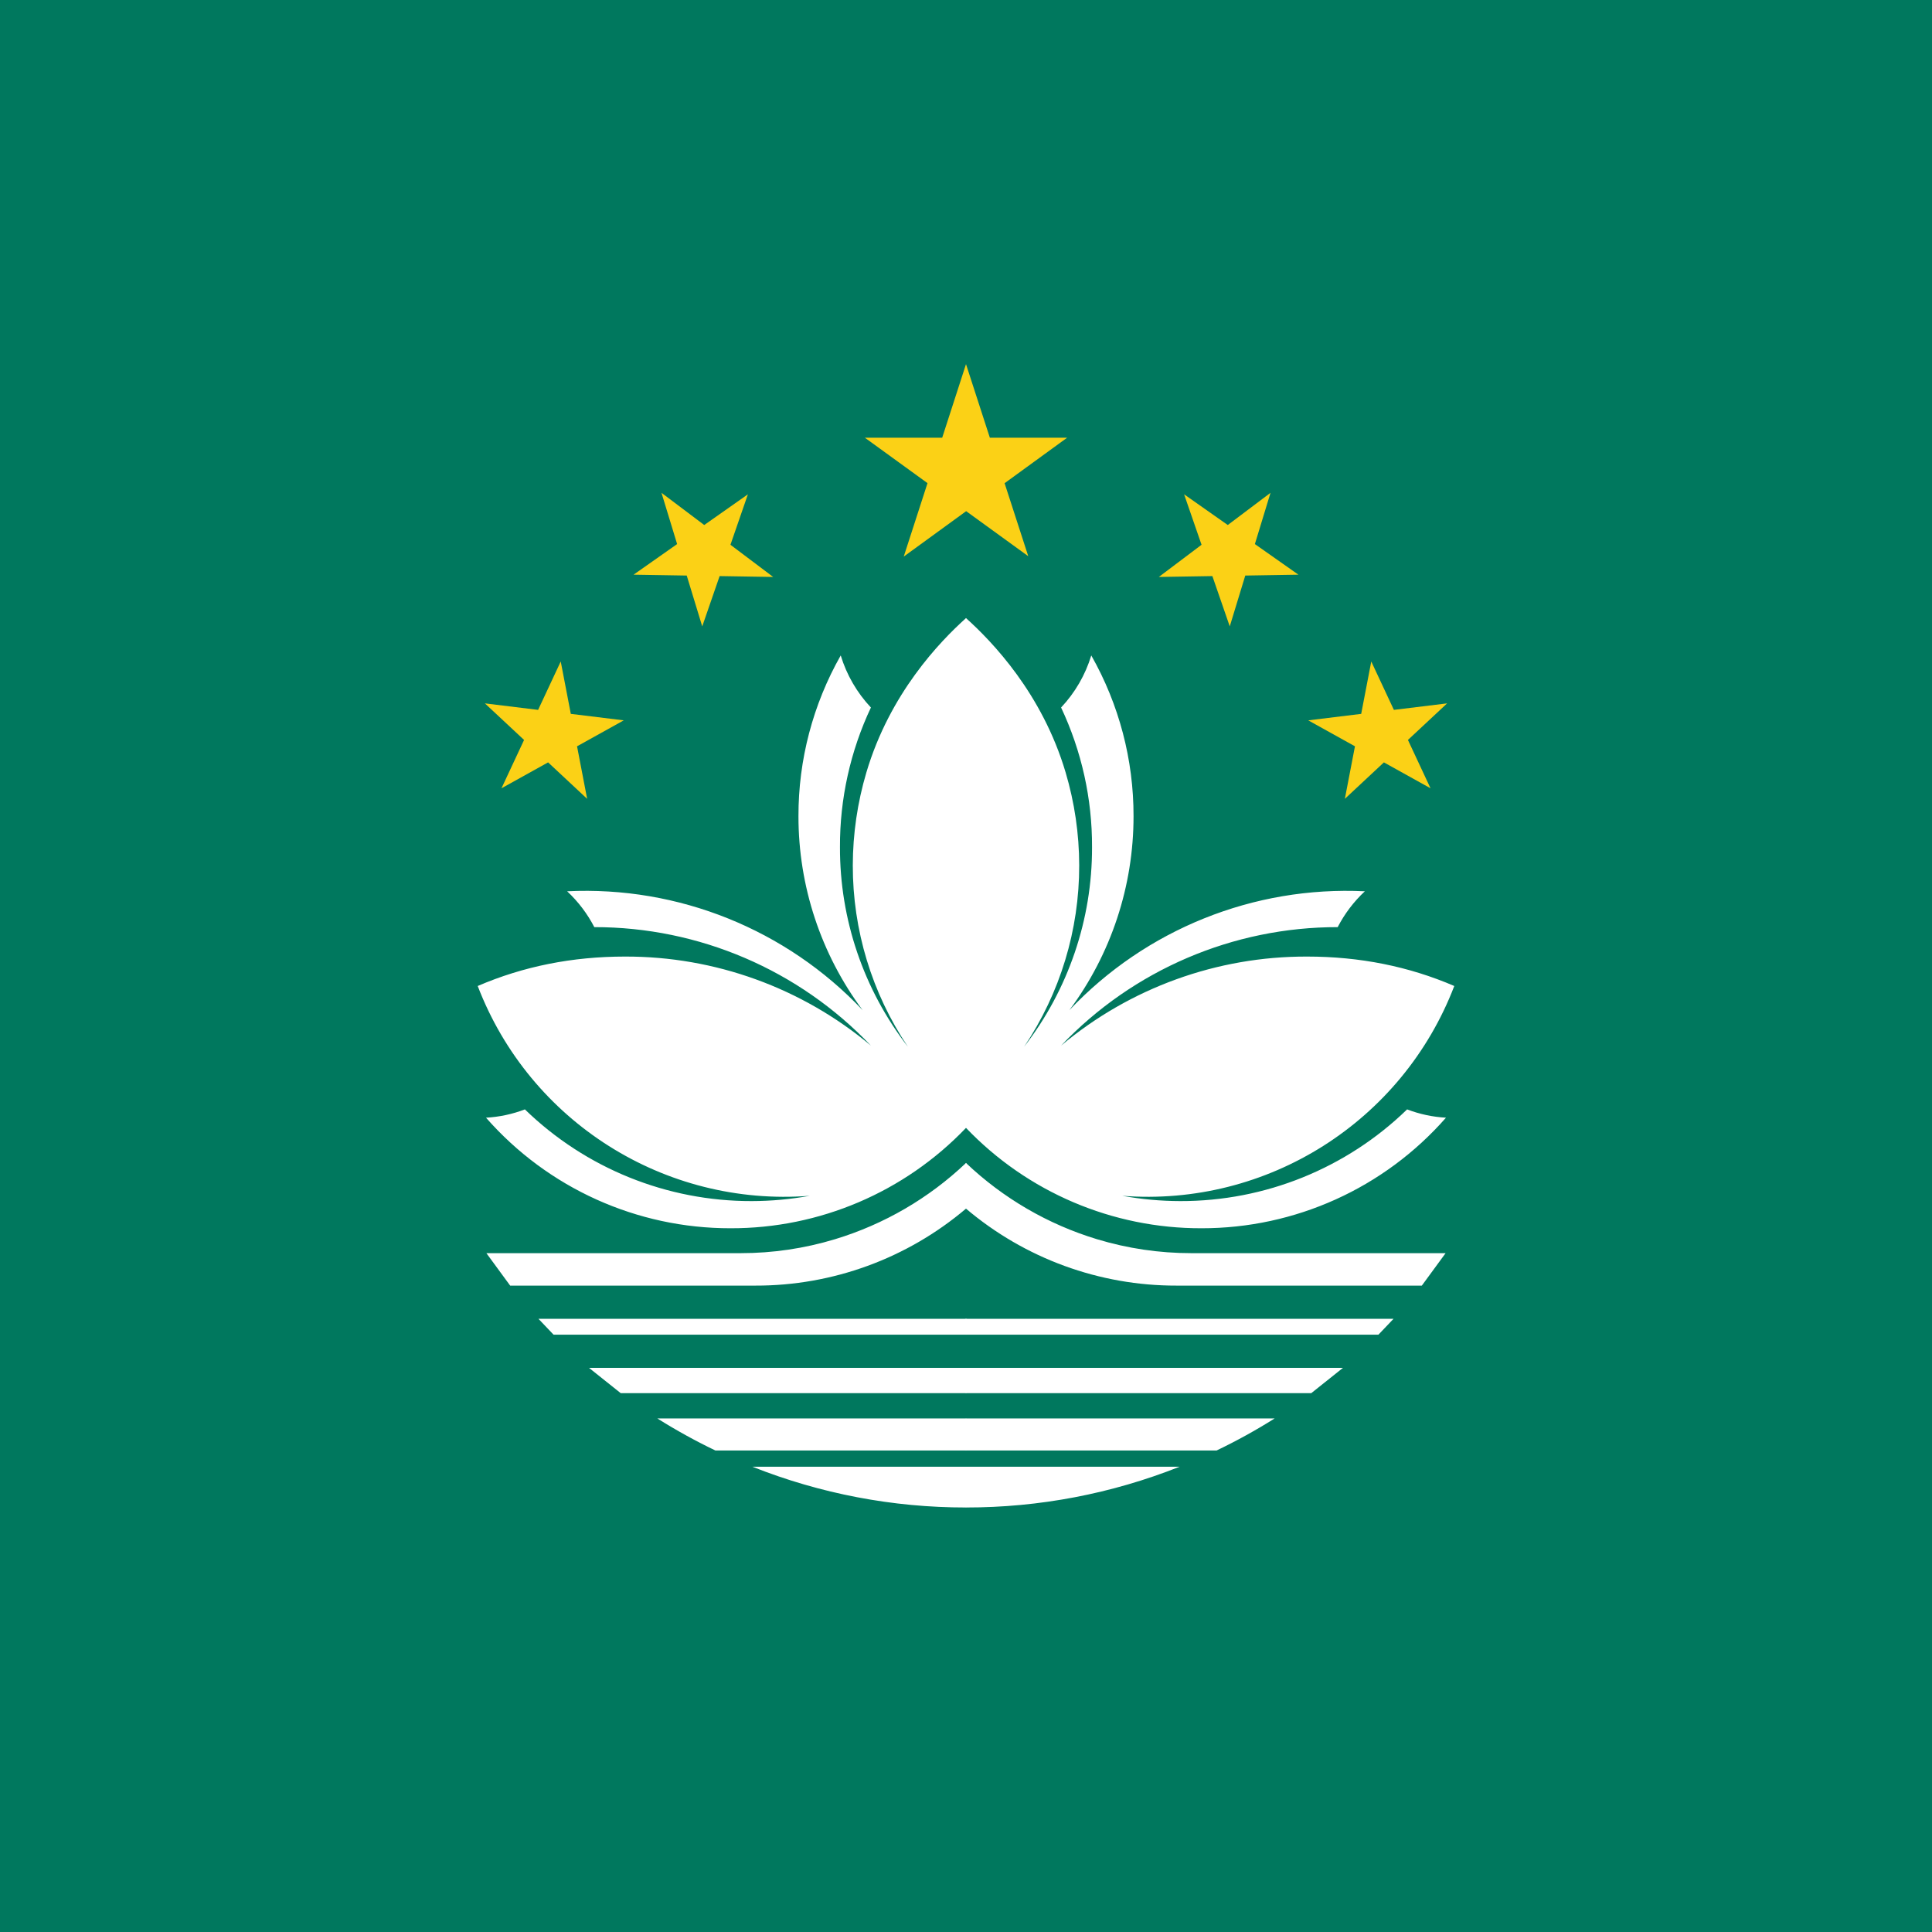
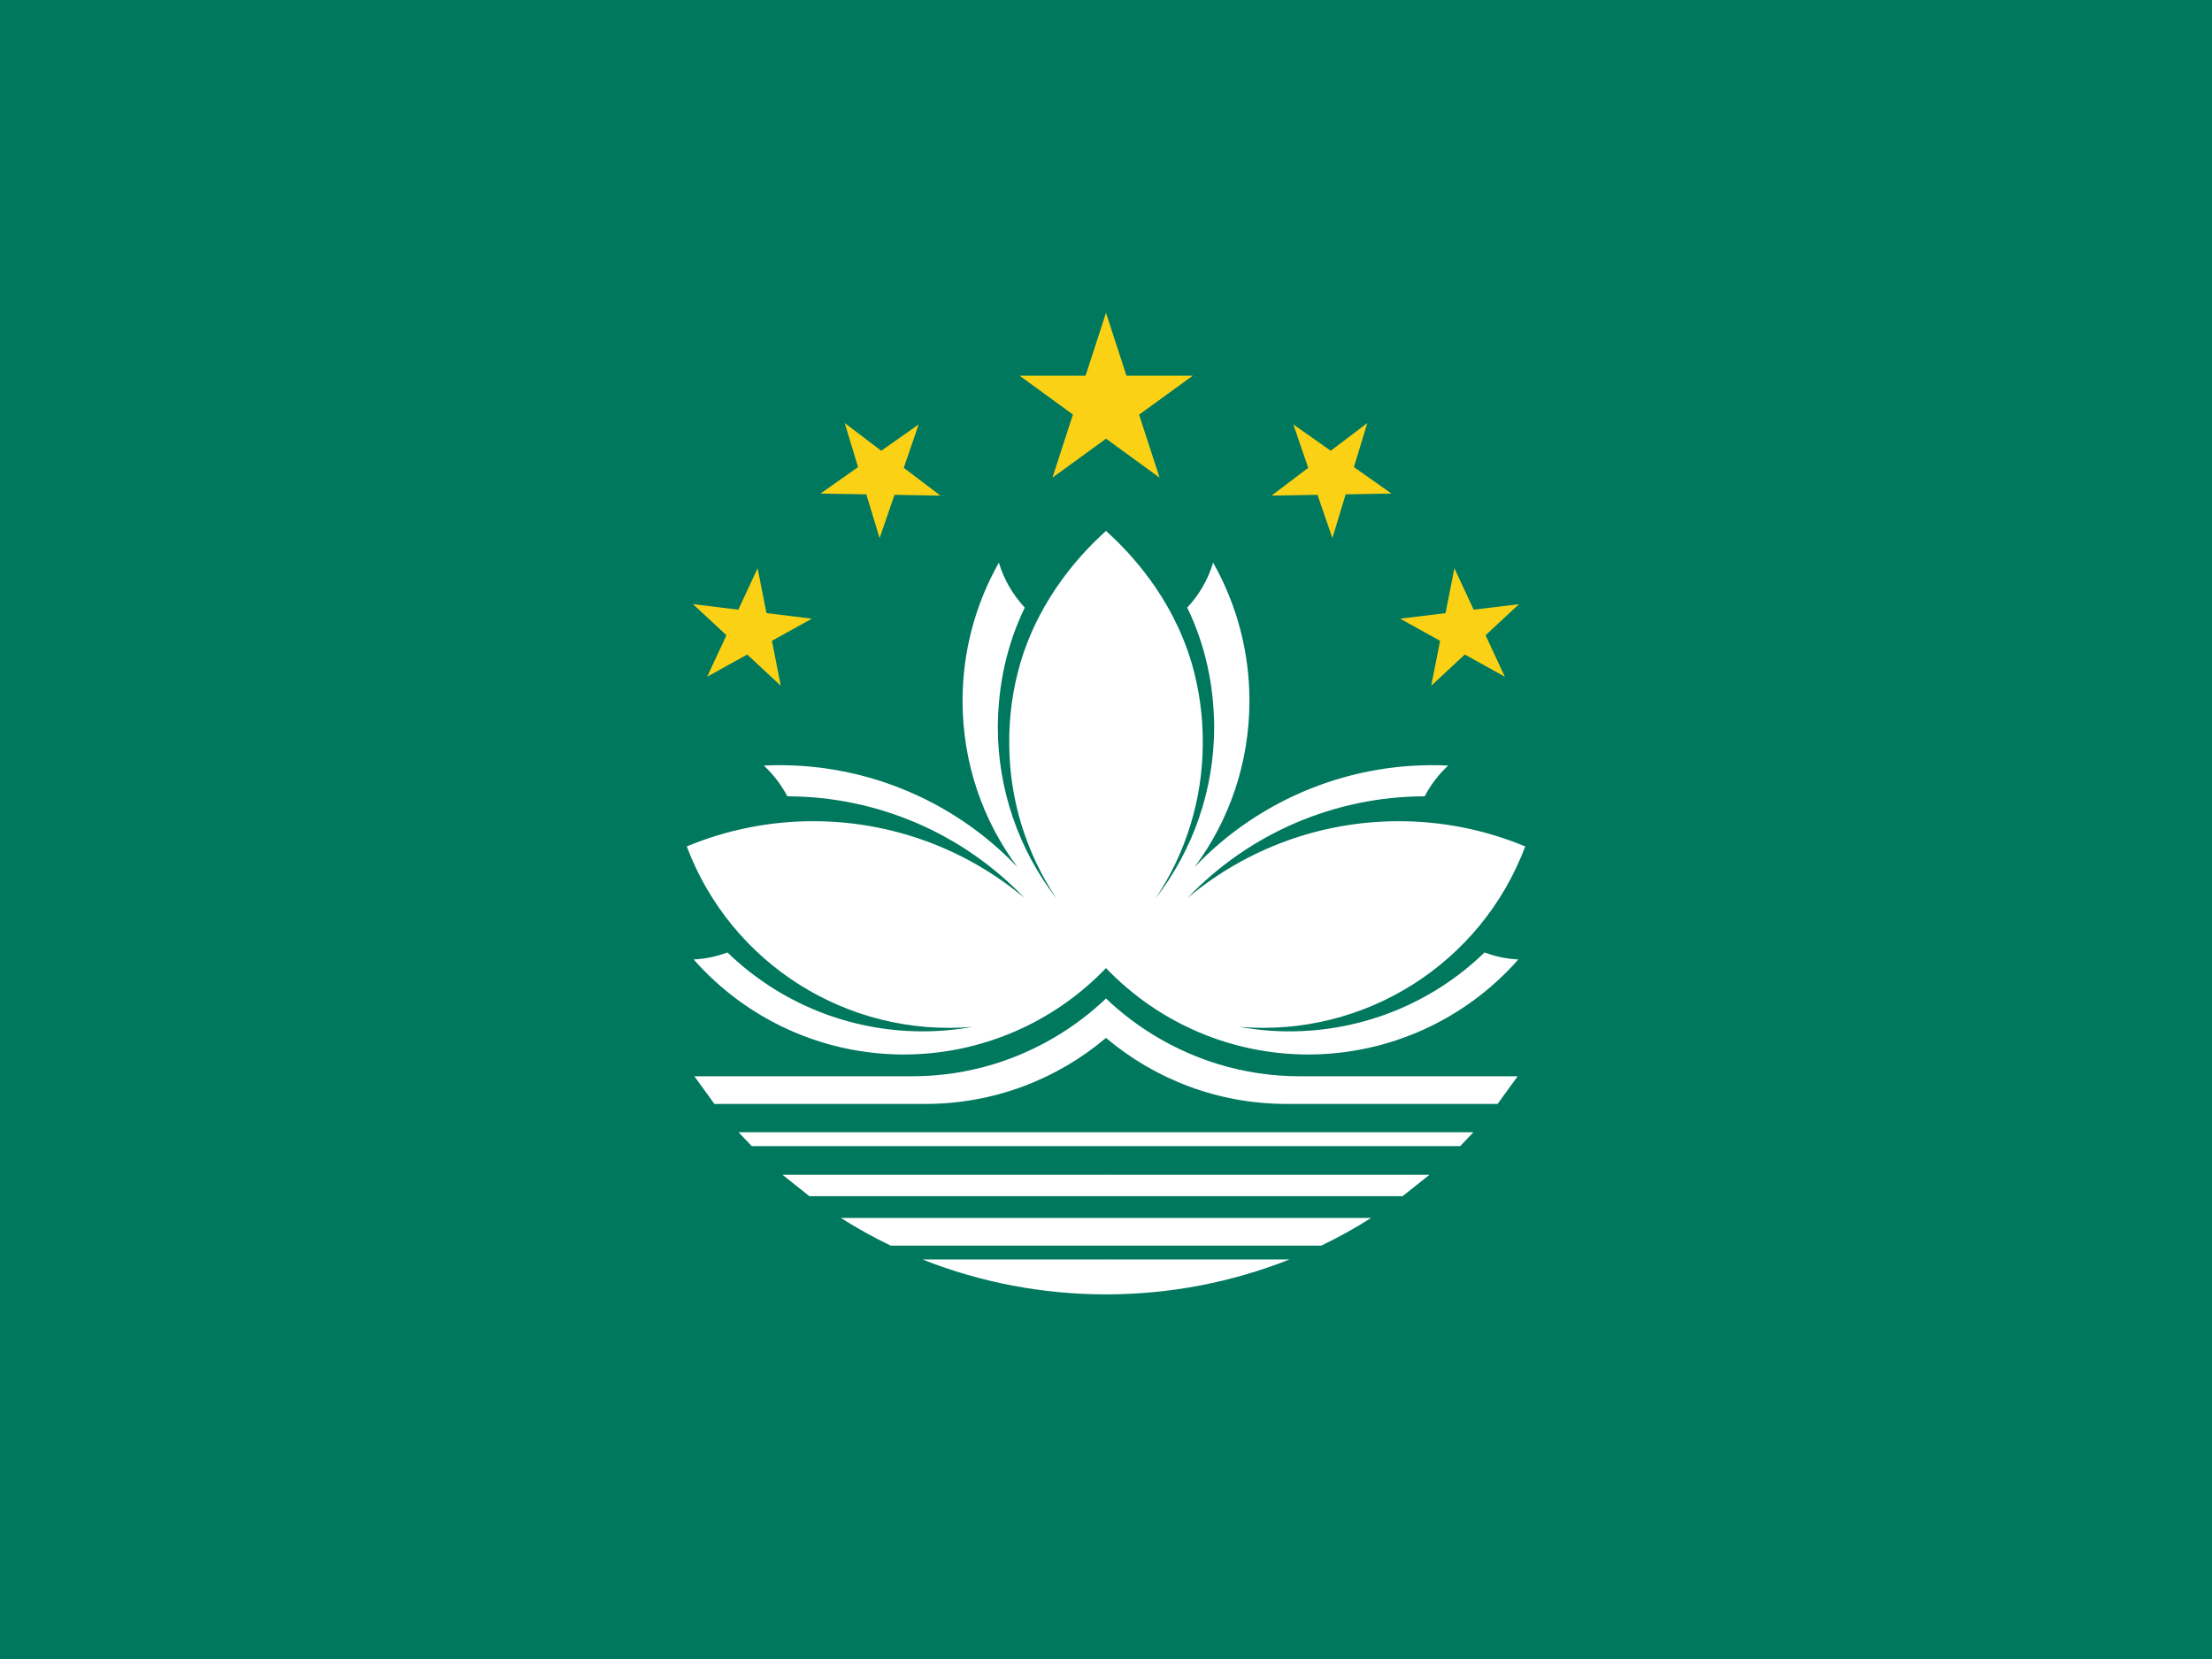
- <svg xmlns="http://www.w3.org/2000/svg" xmlns:xlink="http://www.w3.org/1999/xlink" id="flag-icons-mo" viewBox="0 0 512 512">
-   <path fill="#00785e" d="M0 0h512v512H0z" />
-   <path fill="#fbd116" d="M272.5 147.4 256 96.5l-16.5 51 43.3-31.5h-53.6z" />
+ <svg xmlns="http://www.w3.org/2000/svg" xmlns:xlink="http://www.w3.org/1999/xlink" id="flag-icons-mo" viewBox="0 0 640 480">
+   <path fill="#00785e" d="M0 0h640v480H0z" />
+   <path fill="#fbd116" d="m295 108.7 40.5 29.5L320 90.5l-15.5 47.7 40.6-29.5z" />
  <g id="mo-a">
-     <path fill="#fff" d="M256 353.7H146.7l-4-4.2H256a2 2 0 0 1 1.5 2q0 1.6-1.5 2.2m0-33.4c.6-1.3 1.9-4.3 1.3-8a13 13 0 0 0-1.3-4.1 87 87 0 0 1-34.7 20.2 86 86 0 0 1-25 3.7h-67.4l6.3 8.6h65a86 86 0 0 0 55.8-20.4M139.1 294a34 34 0 0 1-10.3 2.2 86 86 0 0 0 64.8 29.3 86 86 0 0 0 62.4-26.6 470 470 0 0 0 4.8-62.9 470 470 0 0 0-4.8-72.2c-7 6.3-20.2 20-26.4 40.9a87 87 0 0 0-3.6 24.6 86 86 0 0 0 14.6 48.1 86 86 0 0 1-18-52.9 86 86 0 0 1 8.2-37 35 35 0 0 1-8-13.8 86 86 0 0 0-11.2 42.6 86 86 0 0 0 17 51.4 101 101 0 0 0-78.3-31.5 35 35 0 0 1 7.2 9.5 101 101 0 0 1 73.3 31.4 101 101 0 0 0-65.2-23.6q-20.9 0-39 7.8a87 87 0 0 0 88 55.6 87 87 0 0 1-15.4 1.4 86 86 0 0 1-60.1-24.3M256 388.7h-56.6a153 153 0 0 0 56.6 10.8 12 12 0 0 0 1.3-5.3 12 12 0 0 0-1.3-5.5m0-26.2h-99.9l8.4 6.7H256a5 5 0 0 0 1.4-3.3c0-2-1.2-3.1-1.4-3.4m0 13.4h-81.8a153 153 0 0 0 15.4 8.5H256a8 8 0 0 0 1.2-4.5 8 8 0 0 0-1.2-4" />
-     <path fill="#fbd116" d="m155.6 211.7-7-36.4-15.7 33.6 32.4-18-36.8-4.5zm49.3-58.8-29.6-22.3 10.8 35.4 12.1-35-30.3 21.3z" />
+     <path fill="#fff" d="M320 331.6H217.5l-3.8-4H320a2 2 0 0 1 1.4 2q0 1.4-1.4 2m0-31.3a13 13 0 0 0 1.2-7.6 12 12 0 0 0-1.2-3.8 82 82 0 0 1-32.5 19 81 81 0 0 1-23.5 3.5h-63.1l5.8 8h61c20 0 38.2-7.2 52.3-19.1m-109.6-24.7a32 32 0 0 1-9.7 2 81 81 0 0 0 60.8 27.5 81 81 0 0 0 58.5-25 441 441 0 0 0 4.5-58.8 441 441 0 0 0-4.5-67.7c-6.6 6-19 18.7-24.8 38.3A81 81 0 0 0 292 215a81 81 0 0 0 13.7 45 81 81 0 0 1-17-49.5q.1-18.8 7.8-34.7a33 33 0 0 1-7.5-13 81 81 0 0 0-10.5 40c0 18 5.9 34.7 15.9 48.1a95 95 0 0 0-73.4-29.4 33 33 0 0 1 6.8 8.9 95 95 0 0 1 68.6 29.4 95 95 0 0 0-61-22.2 95 95 0 0 0-36.7 7.3 81 81 0 0 0 82.6 52.2q-7 1.3-14.4 1.3a81 81 0 0 1-56.4-22.8zM320 364.4h-53.1a144 144 0 0 0 53.1 10.1 11 11 0 0 0 1.3-5 11 11 0 0 0-1.3-5.1m0-24.5h-93.6l7.8 6.2H320a5 5 0 0 0 1.3-3.1 4 4 0 0 0-1.3-3.1m0 12.5h-76.7a144 144 0 0 0 14.4 8H320a8 8 0 0 0 1.2-4.2 8 8 0 0 0-1.2-3.8" />
+     <path fill="#fbd116" d="m200.5 174.8 25.4 23.6-6.7-34-14.6 31.4 30.3-16.8zm36.9-32 34.7.6-27.7-21 10.1 33.3 11.3-32.9z" />
  </g>
-   <use xlink:href="#mo-a" width="100%" height="100%" transform="matrix(-1 0 0 1 512 0)" />
+   <use xlink:href="#mo-a" width="100%" height="100%" transform="matrix(-1 0 0 1 640 0)" />
</svg>
